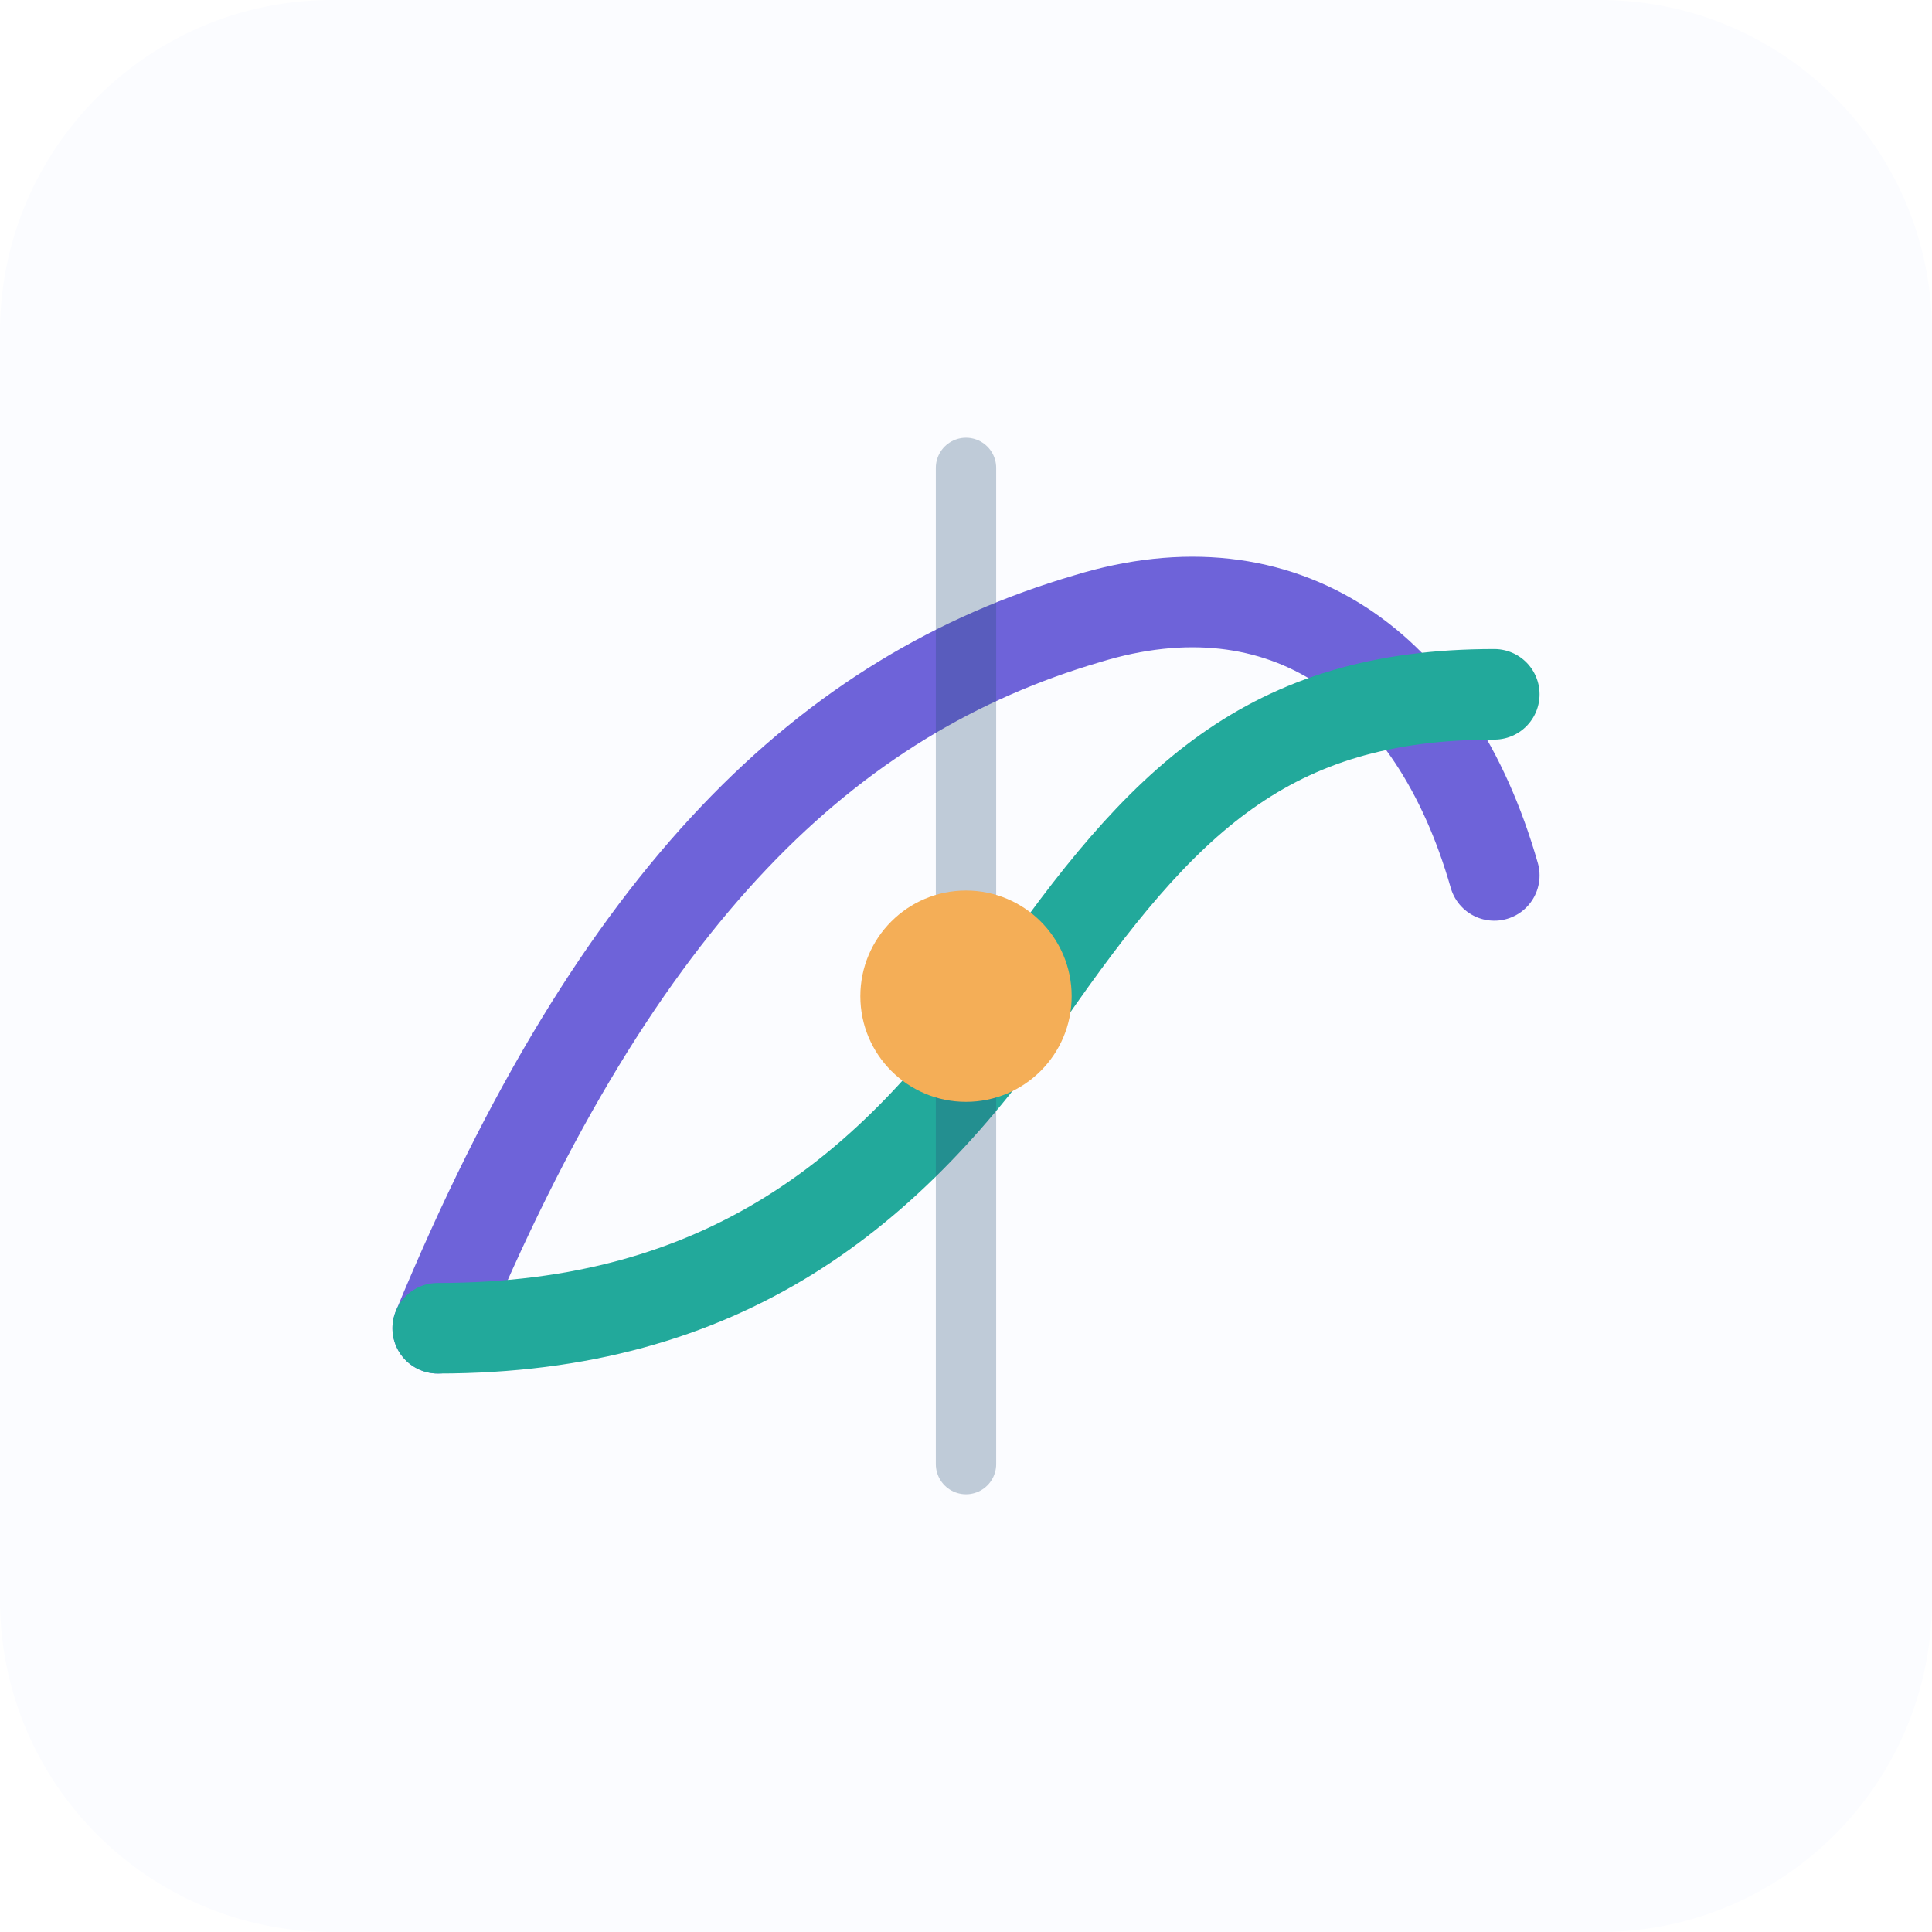
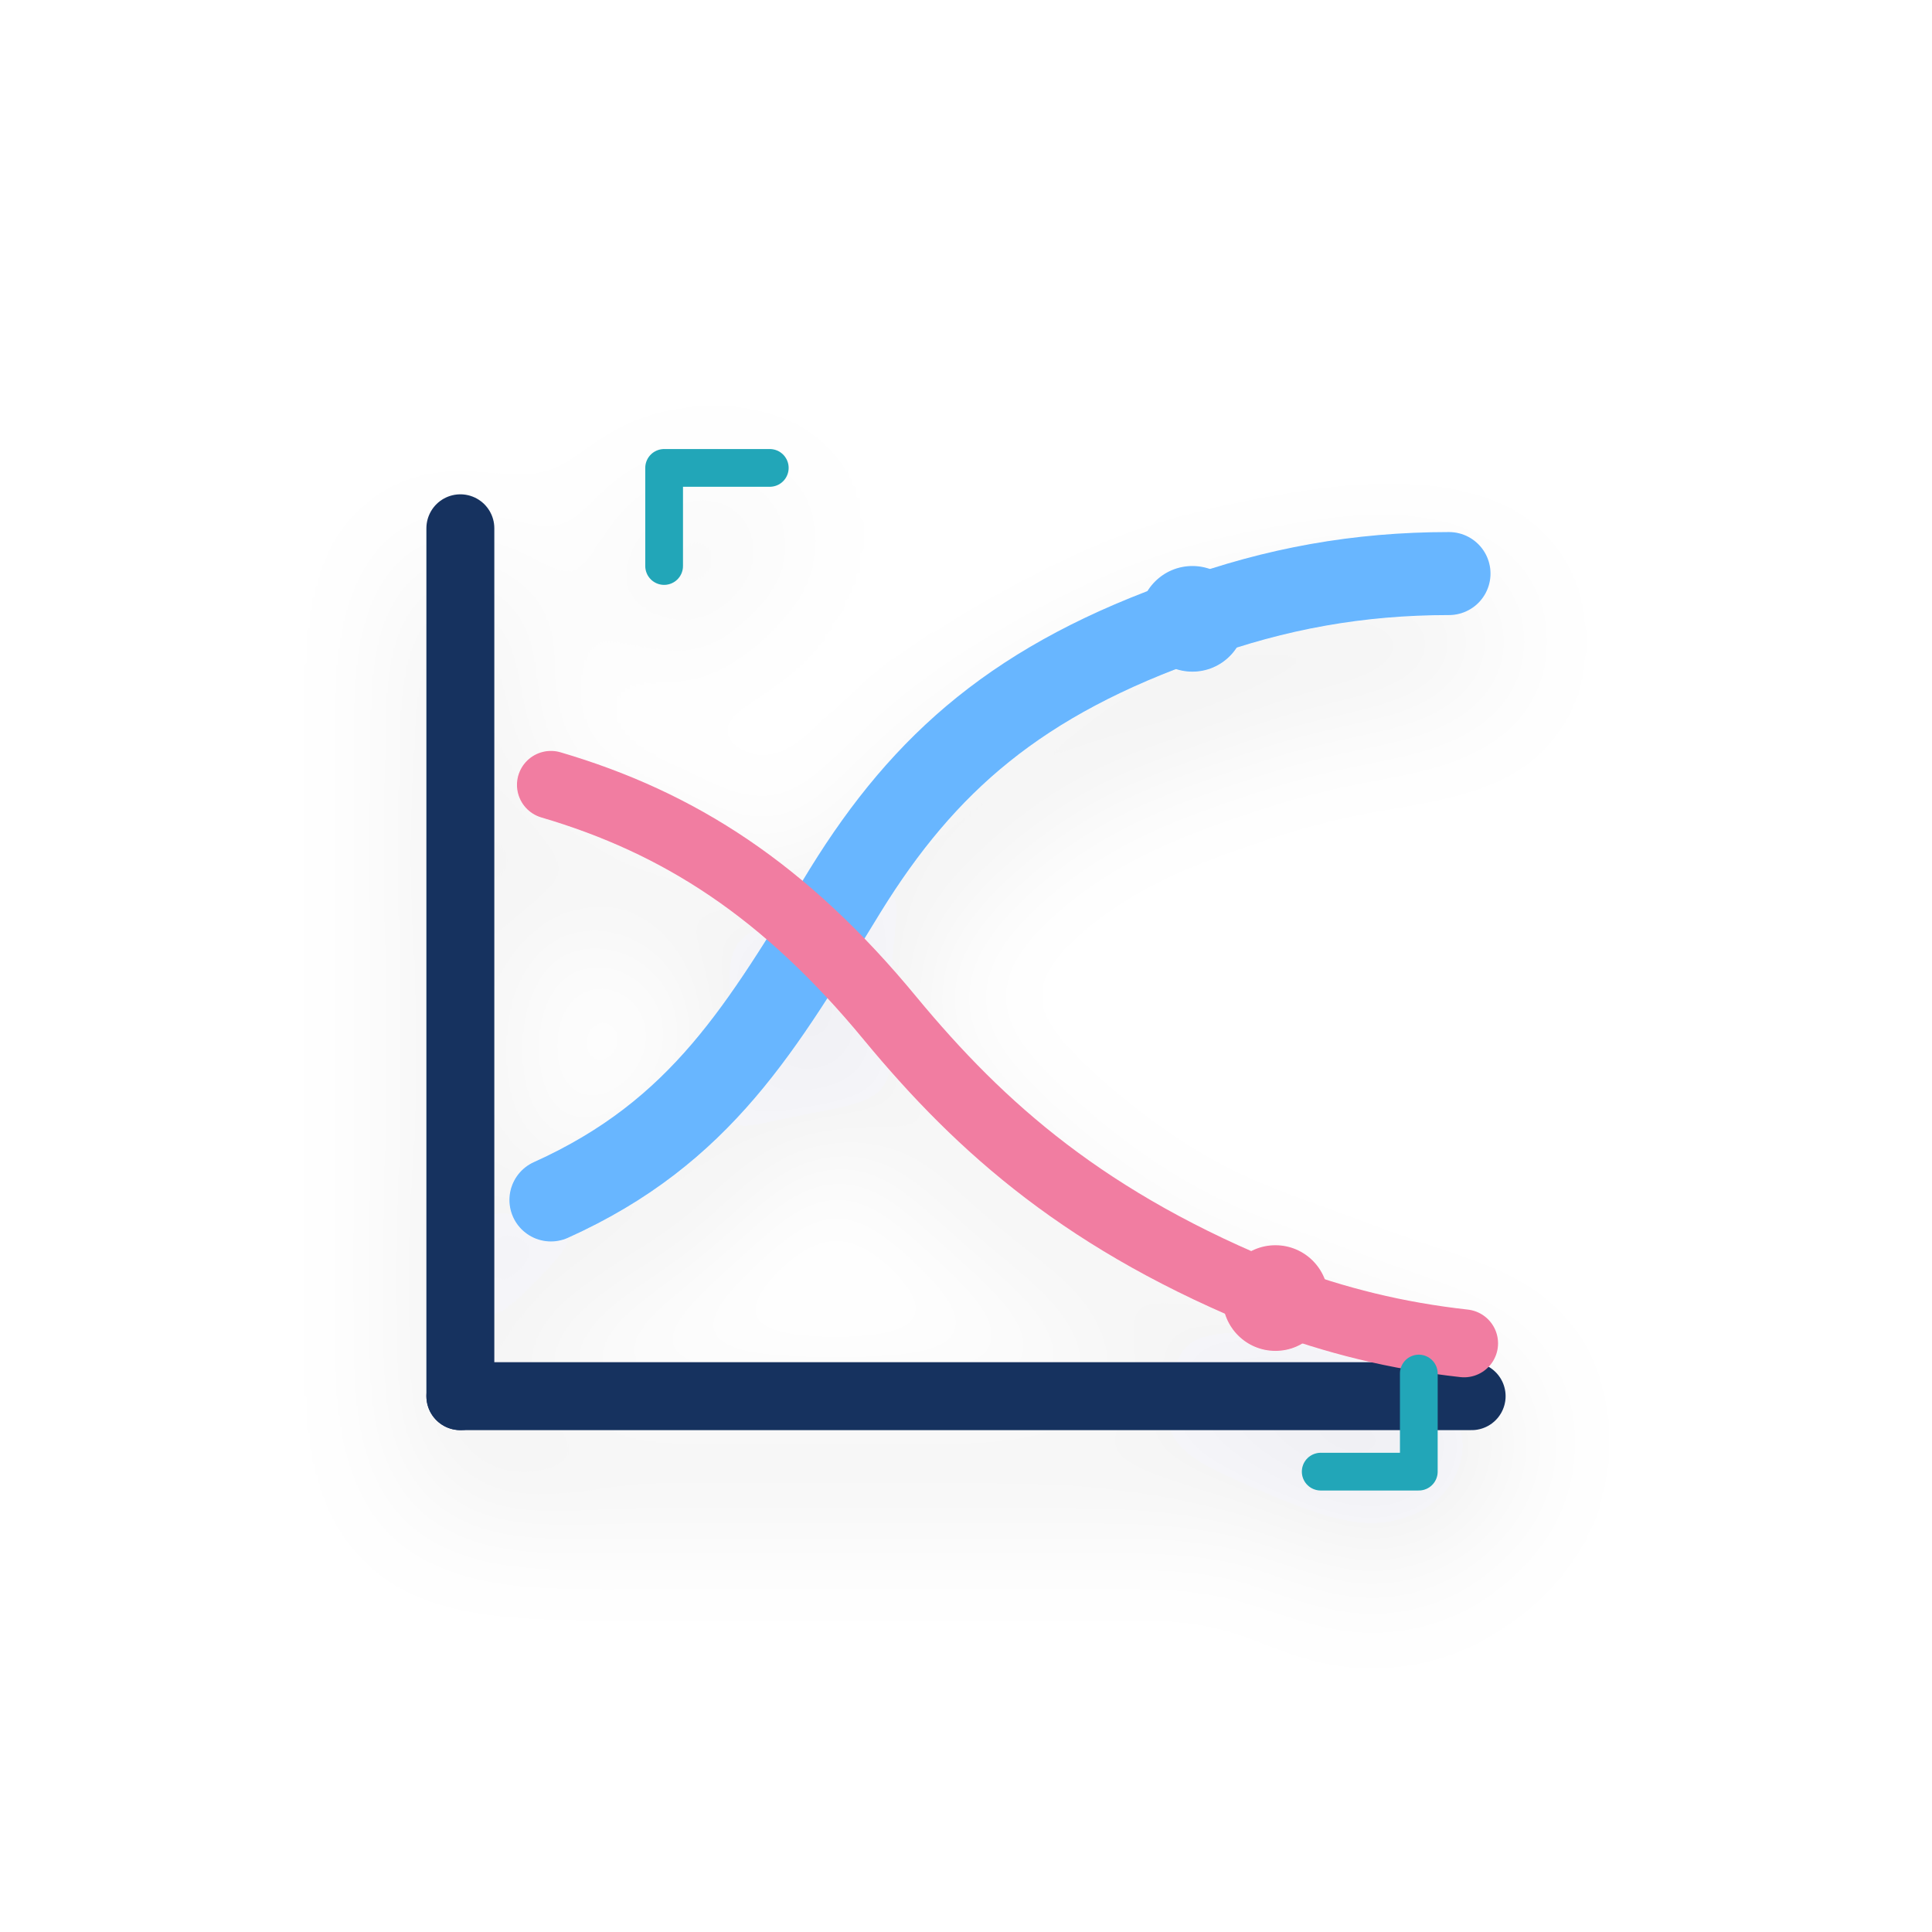
- <svg xmlns="http://www.w3.org/2000/svg" viewBox="0 0 256 256">
-   <rect width="256" height="256" rx="44" fill="#fbfcff" />
-   <path d="M58 176 C82 118 110 92 144 82 C170 74 190 88 198 116" fill="none" stroke="#6e63d9" stroke-width="12" stroke-linecap="round" />
-   <path d="M58 176 C96 176 118 158 136 132 C154 106 168 92 198 92" fill="none" stroke="#22a99b" stroke-width="12" stroke-linecap="round" />
-   <path d="M128 62 V194" stroke="#254c73" stroke-width="8" stroke-linecap="round" opacity="0.28" />
-   <circle cx="128" cy="132" r="14" fill="#f4ae57" />
+ <svg xmlns="http://www.w3.org/2000/svg" viewBox="0 0 512 512" fill="none">
+   <defs>
+     <filter id="s" x="-20%" y="-20%" width="140%" height="140%">
+       <feDropShadow dx="0" dy="18" stdDeviation="18" flood-color="#1a2f52" flood-opacity="0.08" />
+     </filter>
+   </defs>
+   <g filter="url(#s)">
+     <path d="M122 370V140" stroke="#18325f" stroke-width="18" stroke-linecap="round" />
+     <path d="M122 370H390" stroke="#18325f" stroke-width="18" stroke-linecap="round" />
+     <path d="M146 318C186 300 202 272 224 236C245 202 270 180 316 164C338 156 360 152 384 152" stroke="#68b6ff" stroke-width="22" stroke-linecap="round" />
+     <path d="M146 208C180 218 208 236 236 270C260 299 288 324 338 344C354 350 370 354 388 356" stroke="#f17da1" stroke-width="18" stroke-linecap="round" />
+     <circle cx="316" cy="164" r="14" fill="#68b6ff" />
+     <circle cx="338" cy="344" r="14" fill="#f17da1" />
+     <path d="M176 124l28 0M176 124v26" stroke="#24a6b8" stroke-width="10" stroke-linecap="round" />
+     <path d="M350 390l26 0M376 390v-26" stroke="#24a6b8" stroke-width="10" stroke-linecap="round" />
+   </g>
</svg>
